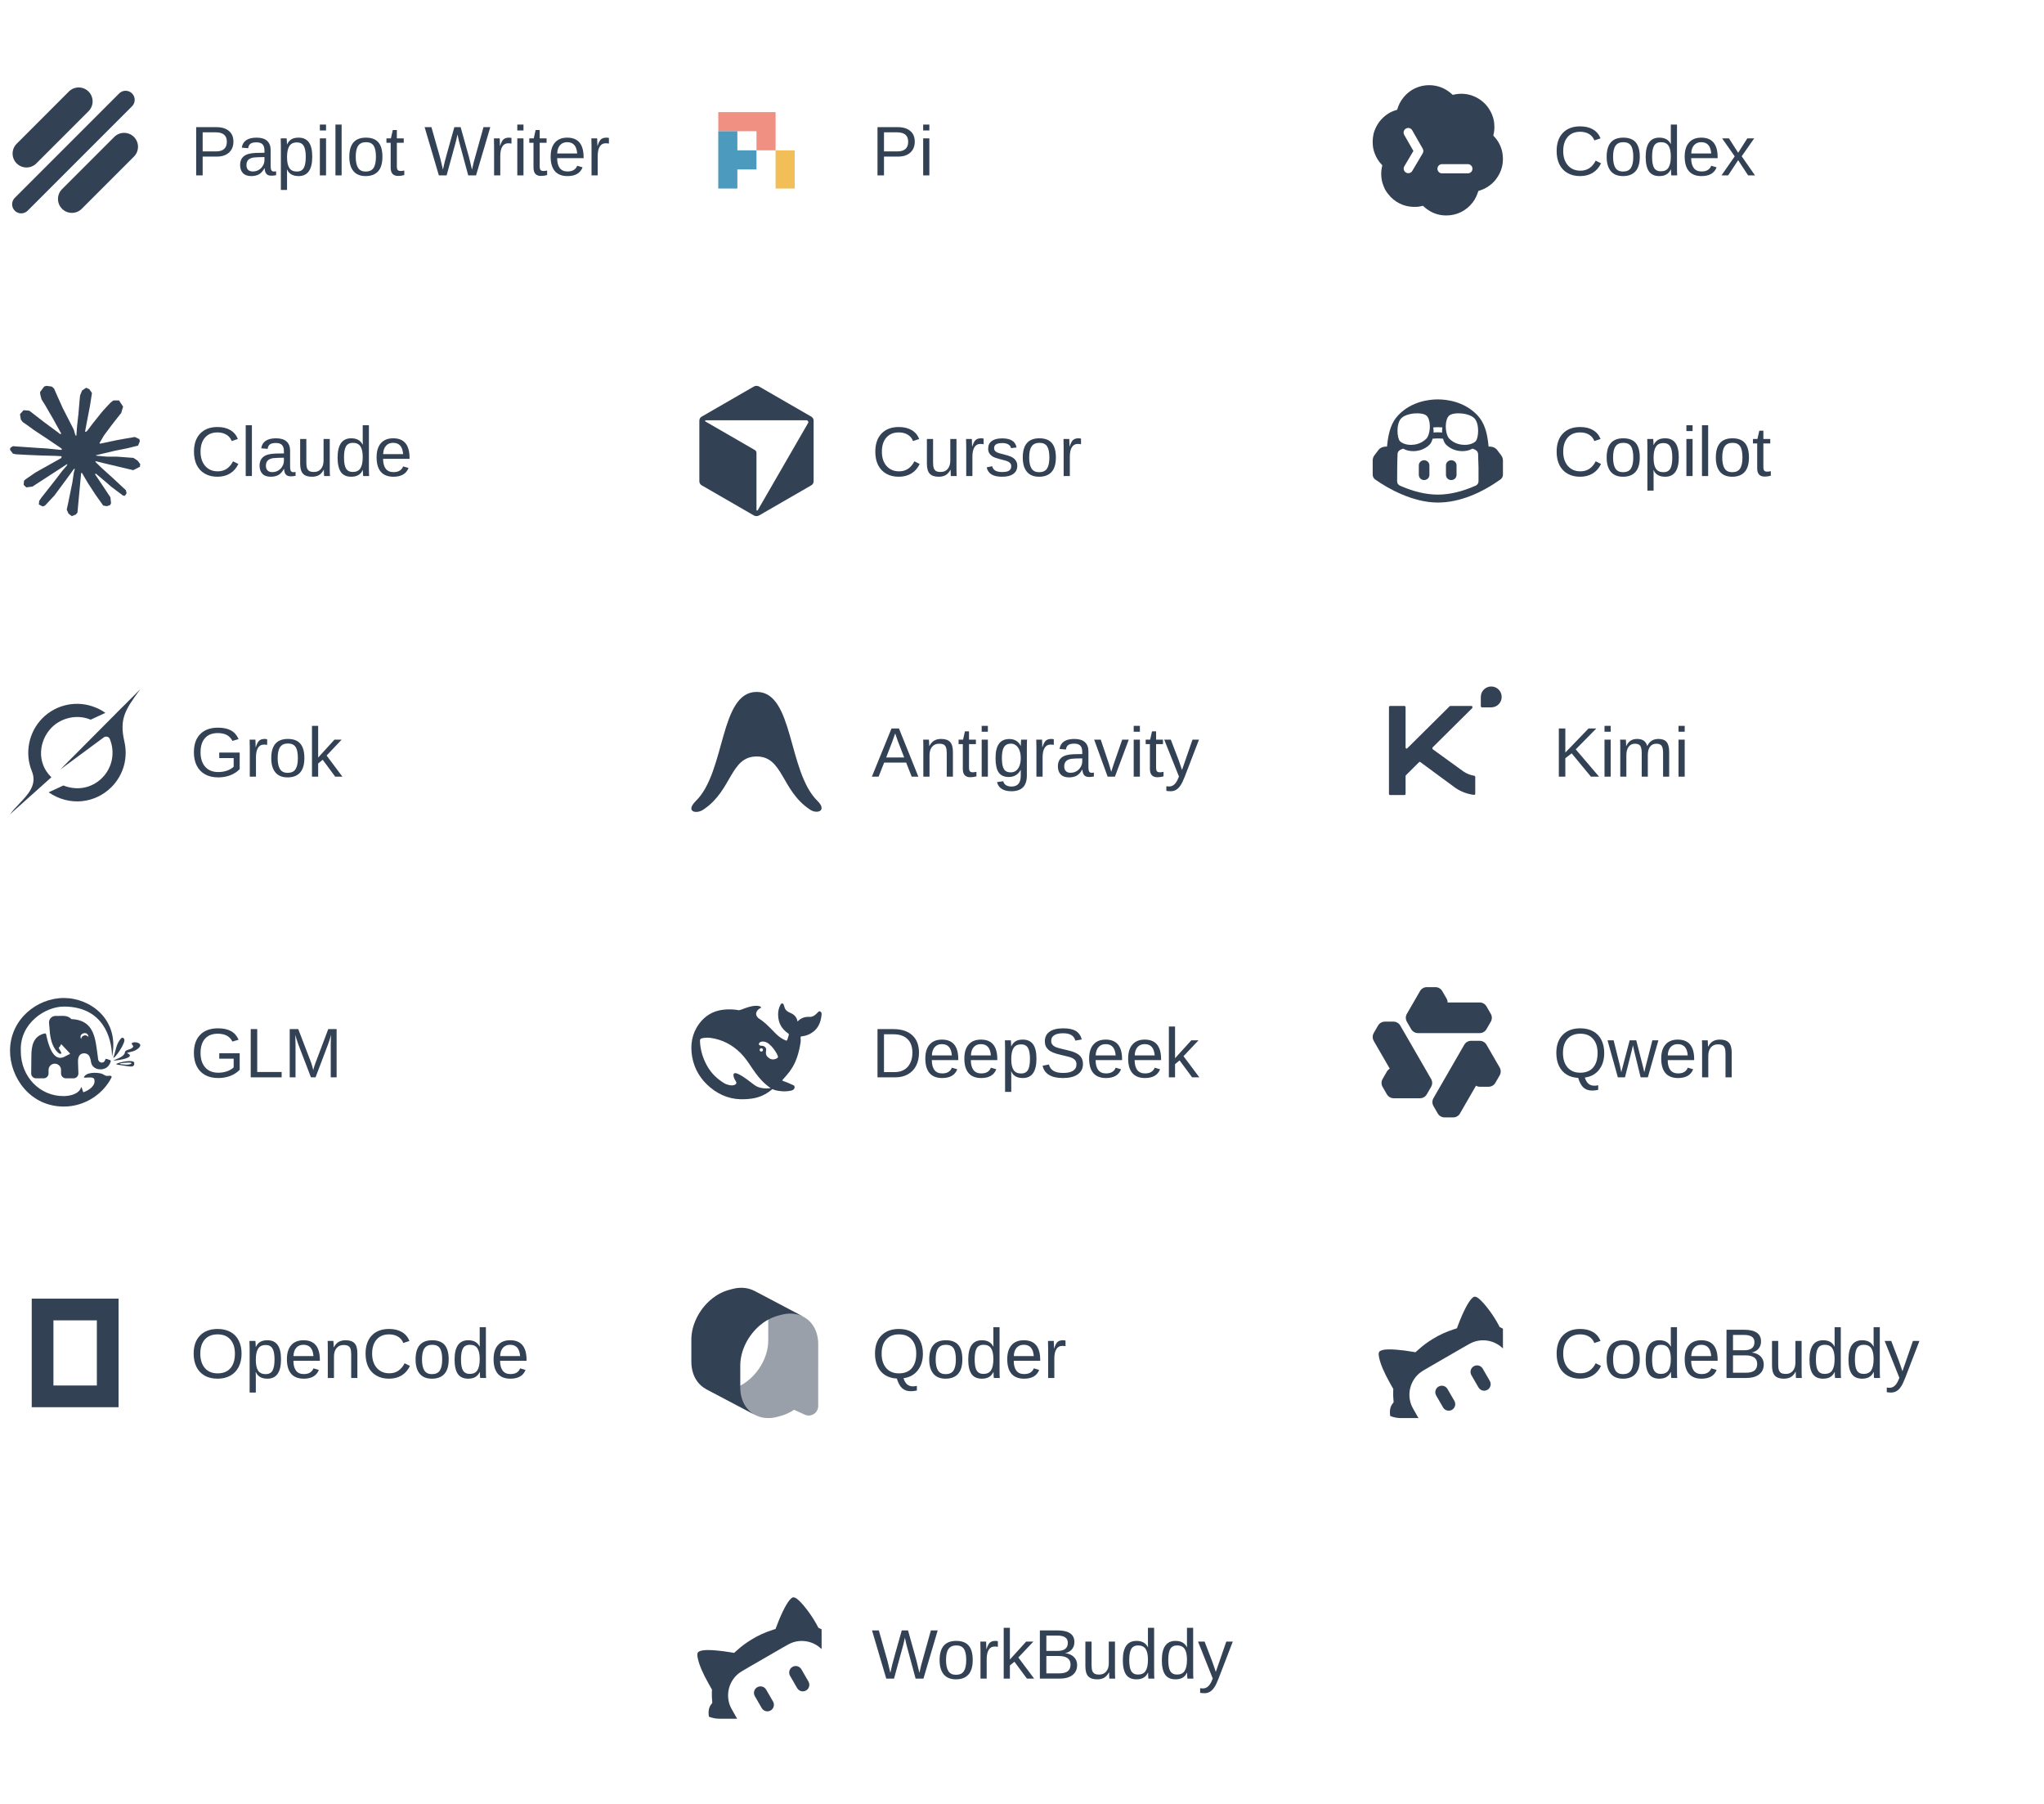
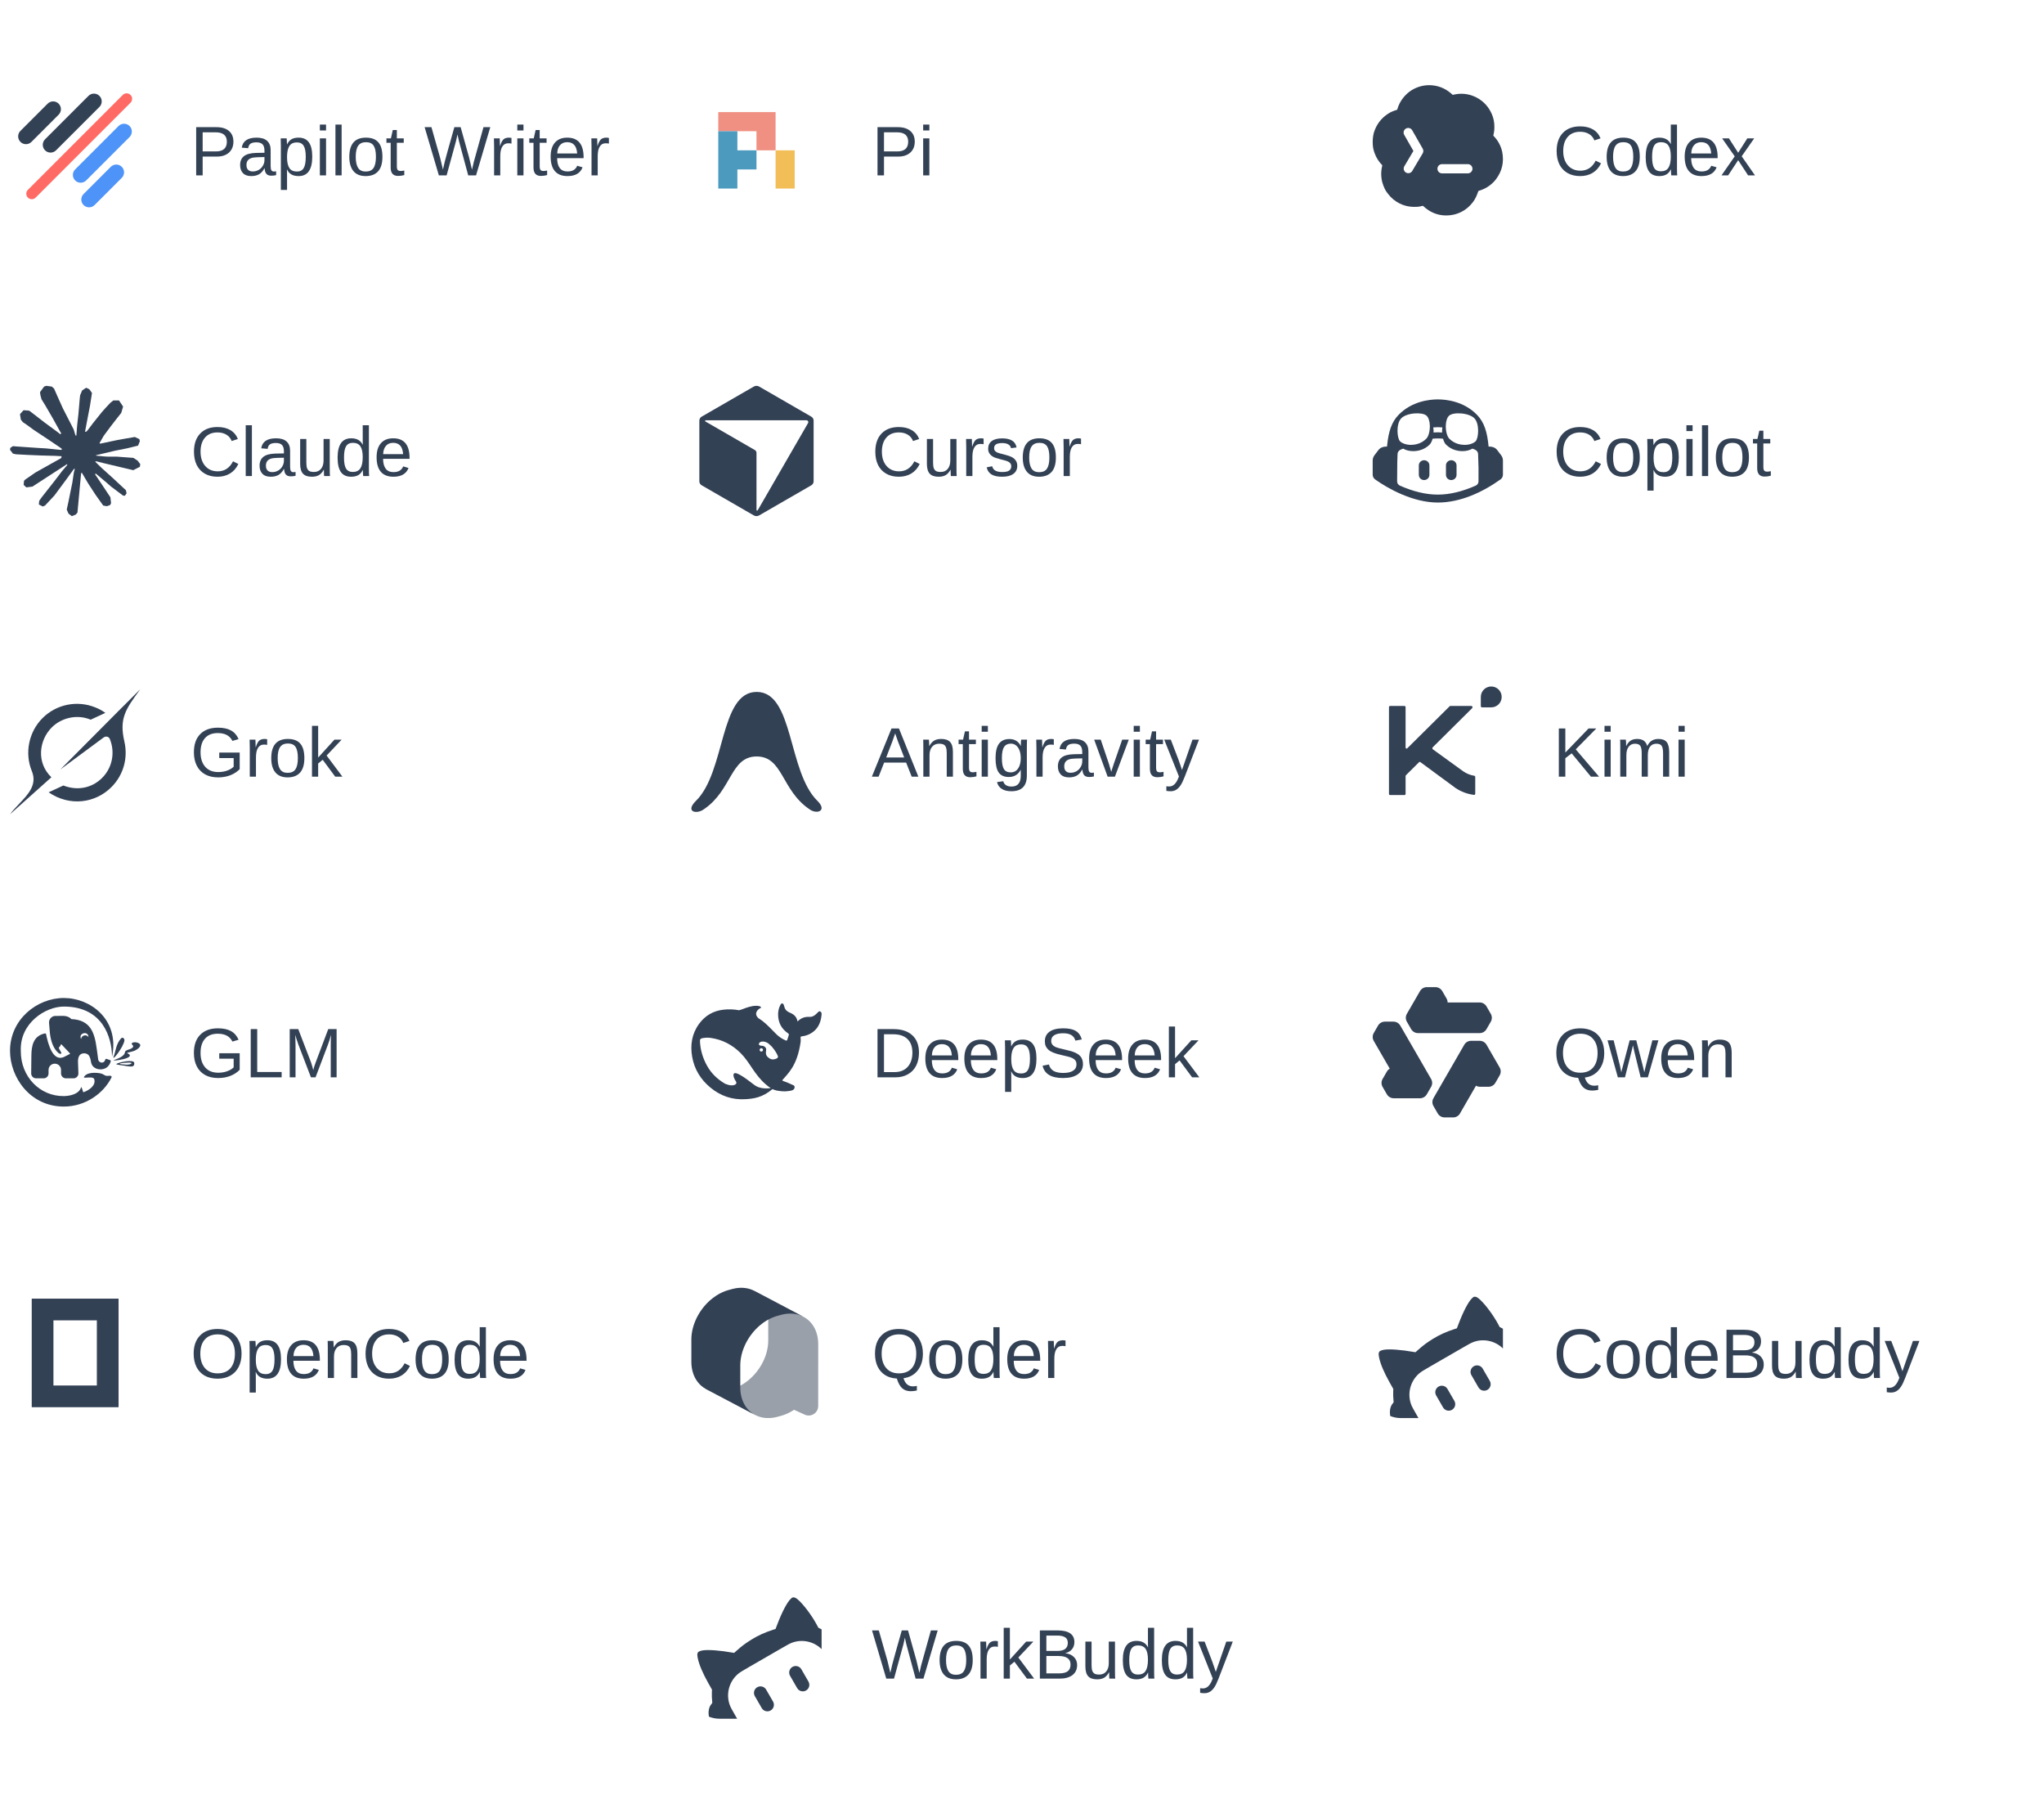
<svg xmlns="http://www.w3.org/2000/svg" width="408" height="360" viewBox="0 0 408 360" role="img" aria-labelledby="title">
  <g transform="translate(2 0)">
-     <svg x="0" y="17" width="26" height="26" viewBox="-237 -250 487 487" fill="#334155" color="#334155" fill-rule="evenodd">
-       <g transform="rotate(-45)">
-         <rect x="-180" y="-172" width="380" height="104" rx="52" />
-         <rect x="-310" y="-34" width="620" height="68" rx="34" />
-         <rect x="-180" y="68" width="380" height="104" rx="52" />
+     <svg x="0" y="17" width="26" height="26" viewBox="0 0 64 64" fill="#334155" color="#334155" fill-rule="evenodd">
+       <g transform="translate(34.4715 29.5285) scale(0.1125) rotate(-45)">
+         <rect x="-174" y="-229" width="236" height="68" rx="34" fill="currentColor" />
+         <rect x="-124" y="-127" width="336" height="68" rx="34" fill="currentColor" />
+         <rect x="-323" y="-24" width="634" height="48" rx="24" fill="#FF6A64" />
+         <rect x="-124" y="59" width="336" height="68" rx="34" fill="#4D93F8" />
+         <rect x="-174" y="161" width="236" height="68" rx="34" fill="#4D93F8" />
      </g>
    </svg>
    <text x="36" y="35" fill="#334155" font-family="-apple-system,BlinkMacSystemFont,Segoe UI,Arial,sans-serif" font-size="14" font-weight="500">Papilot Writer</text>
  </g>
  <g transform="translate(138 0)">
    <svg x="0" y="17" width="26" height="26" viewBox="0 0 800 800" fill="#334155" color="#334155" fill-rule="evenodd">
      <path fill="#F09082" d="M165.29 165.29H517.36V400H400V282.65H165.29Z" />
      <path fill="#4D9ABF" d="M165.29 282.65H282.65V400H400V517.36H282.65V634.72H165.29Z" />
      <path fill="#F1BE58" d="M517.36 400H634.72V634.72H517.36Z" />
    </svg>
    <text x="36" y="35" fill="#334155" font-family="-apple-system,BlinkMacSystemFont,Segoe UI,Arial,sans-serif" font-size="14" font-weight="500">Pi</text>
  </g>
  <g transform="translate(274 0)">
    <svg x="0" y="17" width="26" height="26" viewBox="0 0 24 24" fill="#334155" color="#334155" fill-rule="evenodd">
      <path clip-rule="evenodd" d="M8.086.457a6.105 6.105 0 013.046-.415c1.333.153 2.521.72 3.564 1.7a.117.117 0 00.107.029c1.408-.346 2.762-.224 4.061.366l.063.03.154.076c1.357.703 2.33 1.77 2.918 3.198.278.679.418 1.388.421 2.126a5.655 5.655 0 01-.18 1.631.167.167 0 00.04.155 5.982 5.982 0 011.578 2.891c.385 1.901-.01 3.615-1.183 5.14l-.182.22a6.063 6.063 0 01-2.934 1.851.162.162 0 00-.108.102c-.255.736-.511 1.364-.987 1.992-1.199 1.582-2.962 2.462-4.948 2.451-1.583-.008-2.986-.587-4.21-1.736a.145.145 0 00-.14-.032c-.518.167-1.04.191-1.604.185a5.924 5.924 0 01-2.595-.622 6.058 6.058 0 01-2.146-1.781c-.203-.269-.404-.522-.551-.821a7.74 7.74 0 01-.495-1.283 6.11 6.11 0 01-.017-3.064.166.166 0 00.008-.074.115.115 0 00-.037-.064 5.958 5.958 0 01-1.38-2.202 5.196 5.196 0 01-.333-1.589 6.915 6.915 0 01.188-2.132c.45-1.484 1.309-2.648 2.577-3.493.282-.188.55-.334.802-.438.286-.12.573-.22.861-.304a.129.129 0 00.087-.087A6.016 6.016 0 015.635 2.31C6.315 1.464 7.132.846 8.086.457zm-.804 7.85a.848.848 0 00-1.473.842l1.694 2.965-1.688 2.848a.849.849 0 001.46.864l1.94-3.272a.849.849 0 00.007-.854l-1.94-3.393zm5.446 6.24a.849.849 0 000 1.695h4.848a.849.849 0 000-1.696h-4.848z" />
    </svg>
    <text x="36" y="35" fill="#334155" font-family="-apple-system,BlinkMacSystemFont,Segoe UI,Arial,sans-serif" font-size="14" font-weight="500">Codex</text>
  </g>
  <g transform="translate(2 60)">
    <svg x="0" y="17" width="26" height="26" viewBox="0 0 24 24" fill="#334155" color="#334155" fill-rule="evenodd">
      <path d="M4.709 15.955l4.72-2.647.08-.23-.08-.128H9.2l-.79-.048-2.698-.073-2.339-.097-2.266-.122-.571-.121L0 11.784l.055-.352.48-.321.686.06 1.52.103 2.278.158 1.652.097 2.449.255h.389l.055-.157-.134-.098-.103-.097-2.358-1.596-2.552-1.688-1.336-.972-.724-.491-.364-.462-.158-1.008.656-.722.881.06.225.061.893.686 1.908 1.476 2.491 1.833.365.304.145-.103.019-.073-.164-.274-1.355-2.446-1.446-2.49-.644-1.032-.17-.619a2.97 2.97 0 01-.104-.729L6.283.134 6.696 0l.996.134.42.364.62 1.414 1.002 2.229 1.555 3.03.456.898.243.832.091.255h.158V9.01l.128-1.706.237-2.095.23-2.695.08-.76.376-.91.747-.492.584.28.48.685-.067.444-.286 1.851-.559 2.903-.364 1.942h.212l.243-.242.985-1.306 1.652-2.064.73-.82.85-.904.547-.431h1.033l.76 1.129-.34 1.166-1.064 1.347-.881 1.142-1.264 1.7-.79 1.36.073.11.188-.02 2.856-.606 1.543-.28 1.841-.315.833.388.091.395-.328.807-1.969.486-2.309.462-3.439.813-.042.03.049.061 1.549.146.662.036h1.622l3.02.225.79.522.474.638-.079.485-1.215.62-1.64-.389-3.829-.91-1.312-.329h-.182v.11l1.093 1.068 2.006 1.81 2.509 2.33.127.578-.322.455-.34-.049-2.205-1.657-.851-.747-1.926-1.62h-.128v.17l.444.649 2.345 3.521.122 1.08-.17.353-.608.213-.668-.122-1.374-1.925-1.415-2.167-1.143-1.943-.14.08-.674 7.254-.316.37-.729.28-.607-.461-.322-.747.322-1.476.389-1.924.315-1.53.286-1.9.17-.632-.012-.042-.14.018-1.434 1.967-2.18 2.945-1.726 1.845-.414.164-.717-.37.067-.662.401-.589 2.388-3.036 1.44-1.882.93-1.086-.006-.158h-.055L4.132 18.56l-1.13.146-.487-.456.061-.746.231-.243 1.908-1.312-.006.006z" />
    </svg>
    <text x="36" y="35" fill="#334155" font-family="-apple-system,BlinkMacSystemFont,Segoe UI,Arial,sans-serif" font-size="14" font-weight="500">Claude</text>
  </g>
  <g transform="translate(138 60)">
    <svg x="0" y="17" width="26" height="26" viewBox="0 0 24 24" fill="#334155" color="#334155" fill-rule="evenodd">
      <path d="M22.106 5.68L12.5.135a.998.998 0 00-.998 0L1.893 5.68a.84.84 0 00-.419.726v11.186c0 .3.16.577.42.727l9.607 5.547a.999.999 0 00.998 0l9.608-5.547a.84.84 0 00.42-.727V6.407a.84.84 0 00-.42-.726zm-.603 1.176L12.228 22.92c-.063.108-.228.064-.228-.061V12.34a.59.59 0 00-.295-.51l-9.11-5.26c-.107-.062-.063-.228.062-.228h18.55c.264 0 .428.286.296.514z" />
    </svg>
    <text x="36" y="35" fill="#334155" font-family="-apple-system,BlinkMacSystemFont,Segoe UI,Arial,sans-serif" font-size="14" font-weight="500">Cursor</text>
  </g>
  <g transform="translate(274 60)">
    <svg x="0" y="17" width="26" height="26" viewBox="0 0 24 24" fill="#334155" color="#334155" fill-rule="evenodd">
      <path d="M19.245 5.364c1.322 1.36 1.877 3.216 2.11 5.817.622 0 1.2.135 1.592.654l.73.964c.21.278.323.61.323.955v2.62c0 .339-.173.669-.453.868C20.239 19.602 16.157 21.5 12 21.5c-4.6 0-9.205-2.583-11.547-4.258-.28-.2-.452-.53-.453-.868v-2.62c0-.345.113-.679.321-.956l.73-.963c.392-.517.974-.654 1.593-.654l.029-.297c.25-2.446.81-4.213 2.082-5.52 2.461-2.54 5.71-2.851 7.146-2.864h.198c1.436.013 4.685.323 7.146 2.864zm-7.244 4.328c-.284 0-.613.016-.962.05-.123.447-.305.85-.57 1.108-1.05 1.023-2.316 1.18-2.994 1.18-.638 0-1.306-.13-1.851-.464-.516.165-1.012.403-1.044.996a65.882 65.882 0 00-.063 2.884l-.002.48c-.002.563-.005 1.126-.013 1.69.002.326.204.63.51.765 2.482 1.102 4.83 1.657 6.99 1.657 2.156 0 4.504-.555 6.985-1.657a.854.854 0 00.51-.766c.03-1.682.006-3.372-.076-5.053-.031-.596-.528-.83-1.046-.996-.546.333-1.212.464-1.85.464-.677 0-1.942-.157-2.993-1.18-.266-.258-.447-.661-.57-1.108-.32-.032-.64-.049-.96-.05zm-2.525 4.013c.539 0 .976.426.976.95v1.753c0 .525-.437.95-.976.95a.964.964 0 01-.976-.95v-1.752c0-.525.437-.951.976-.951zm5 0c.539 0 .976.426.976.95v1.753c0 .525-.437.95-.976.95a.964.964 0 01-.976-.95v-1.752c0-.525.437-.951.976-.951zM7.635 5.087c-1.05.102-1.935.438-2.385.906-.975 1.037-.765 3.668-.21 4.224.405.394 1.17.657 1.995.657h.09c.649-.013 1.785-.176 2.73-1.11.435-.41.705-1.433.675-2.47-.03-.834-.27-1.52-.63-1.813-.39-.336-1.275-.482-2.265-.394zm6.465.394c-.36.292-.6.98-.63 1.813-.03 1.037.24 2.06.675 2.47.968.957 2.136 1.104 2.776 1.11h.044c.825 0 1.59-.263 1.995-.657.555-.556.765-3.187-.21-4.224-.45-.468-1.335-.804-2.385-.906-.99-.088-1.875.058-2.265.394zM12 7.615c-.24 0-.525.015-.84.044.03.16.045.336.06.526l-.001.159a2.94 2.94 0 01-.014.25c.225-.022.425-.027.612-.028h.366c.187 0 .387.006.612.028-.015-.146-.015-.277-.015-.409.015-.19.03-.365.06-.526a9.29 9.29 0 00-.84-.044z" />
    </svg>
    <text x="36" y="35" fill="#334155" font-family="-apple-system,BlinkMacSystemFont,Segoe UI,Arial,sans-serif" font-size="14" font-weight="500">Copilot</text>
  </g>
  <g transform="translate(2 120)">
    <svg x="0" y="17" width="26" height="26" viewBox="0 0 24 24" fill="#334155" color="#334155" fill-rule="evenodd">
      <path d="M9.27 15.29l7.978-5.897c.391-.29.95-.177 1.137.272.98 2.369.542 5.215-1.41 7.169-1.951 1.954-4.667 2.382-7.149 1.406l-2.711 1.257c3.889 2.661 8.611 2.003 11.562-.953 2.341-2.344 3.066-5.539 2.388-8.42l.006.007c-.983-4.232.242-5.924 2.75-9.383.06-.082.12-.164.179-.248l-3.301 3.305v-.01L9.267 15.292M7.623 16.723c-2.792-2.67-2.31-6.801.071-9.184 1.761-1.763 4.647-2.483 7.166-1.425l2.705-1.25a7.808 7.808 0 00-1.829-1A8.975 8.975 0 005.984 5.83c-2.533 2.536-3.33 6.436-1.962 9.764 1.022 2.487-.653 4.246-2.34 6.022-.599.63-1.199 1.259-1.682 1.925l7.62-6.815" />
    </svg>
    <text x="36" y="35" fill="#334155" font-family="-apple-system,BlinkMacSystemFont,Segoe UI,Arial,sans-serif" font-size="14" font-weight="500">Grok</text>
  </g>
  <g transform="translate(138 120)">
    <svg x="0" y="17" width="26" height="26" viewBox="0 0 24 24" fill="#334155" color="#334155" fill-rule="evenodd">
      <path d="M21.751 22.607c1.34 1.005 3.35.335 1.508-1.508C17.73 15.74 18.904 1 12.037 1 5.17 1 6.342 15.74.815 21.1c-2.01 2.009.167 2.511 1.507 1.506 5.192-3.517 4.857-9.714 9.715-9.714 4.857 0 4.522 6.197 9.714 9.715z" />
    </svg>
    <text x="36" y="35" fill="#334155" font-family="-apple-system,BlinkMacSystemFont,Segoe UI,Arial,sans-serif" font-size="14" font-weight="500">Antigravity</text>
  </g>
  <g transform="translate(274 120)">
    <svg x="0" y="17" width="26" height="26" viewBox="0 0 24 24" fill="#334155" color="#334155" fill-rule="evenodd">
      <path d="M21.846 0a1.923 1.923 0 110 3.846H20.15a.226.226 0 01-.227-.226V1.923C19.923.861 20.784 0 21.846 0z" />
      <path d="M11.065 11.199l7.257-7.2c.137-.136.06-.41-.116-.41H14.3a.164.164 0 00-.117.051l-7.82 7.756c-.122.12-.302.013-.302-.179V3.82c0-.127-.083-.23-.185-.23H3.186c-.103 0-.186.103-.186.23V19.77c0 .128.083.23.186.23h2.69c.103 0 .186-.102.186-.23v-3.25c0-.069.025-.135.069-.178l2.424-2.406a.158.158 0 01.205-.023l6.484 4.772a7.677 7.677 0 003.453 1.283c.108.012.2-.095.2-.23v-3.06c0-.117-.07-.212-.164-.227a5.028 5.028 0 01-2.027-.807l-5.613-4.064c-.117-.078-.132-.279-.028-.381z" />
    </svg>
    <text x="36" y="35" fill="#334155" font-family="-apple-system,BlinkMacSystemFont,Segoe UI,Arial,sans-serif" font-size="14" font-weight="500">Kimi</text>
  </g>
  <g transform="translate(2 180)">
    <svg x="0" y="17" width="26" height="26" viewBox="0 0 24 24" fill="#334155" color="#334155" fill-rule="evenodd">
      <path d="M9.917 2c4.906 0 10.178 3.947 8.93 10.58-.014.07-.037.14-.057.21l-.003-.277c-.083-3-1.534-8.934-8.87-8.934-3.393 0-8.137 3.054-7.93 8.158-.04 4.778 3.555 8.4 7.95 8.332l.073-.001c1.2-.033 2.763-.429 3.1-1.657.063-.031.26.534.268.598.048.256.112.369.192.34.981-.348 2.286-1.222 1.952-2.38-.176-.61-1.775-.147-1.921-.347.418-.979 2.234-.926 3.153-.716.443.102.657.38 1.012.442.29.052.981-.2.96.242C17.226 19.632 13.833 22 9.918 22 3.654 22 0 16.574 0 11.737 0 5.947 4.959 2 9.917 2zM9.9 5.3c.484 0 1.125.225 1.38.585 3.669.145 4.313 2.686 4.694 5.444.255 1.838.315 2.3.182 1.387l.083.59c.068.448.554.737.982.516.144-.075.254-.231.328-.47a.2.2 0 01.258-.13l.625.22a.2.2 0 01.124.238 2.172 2.172 0 01-.51.92c-.878.917-2.757.664-3.08-.62-.14-.554-.055-.626-.345-1.242-.292-.621-1.238-.709-1.69-.295-.345.315-.407.805-.406 1.282L12.6 15.9a.9.9 0 01-.9.9h-1.4a.9.9 0 01-.9-.9v-.65a1.15 1.15 0 10-2.3 0v.65a.9.9 0 01-.9.9H4.8a.9.9 0 01-.9-.9l.035-3.239c.012-1.884.356-3.658 2.47-4.134.2-.045.252.13.29.342.025.154.043.252.053.294.701 3.058 1.75 4.299 3.144 3.722l.66-.331.254-.13c.158-.082.25-.131.276-.15.012-.01-.165-.206-.407-.464l-1.012-1.067a8.925 8.925 0 01-.199-.216c-.047-.034-.116.068-.208.306-.074.157-.251.252-.272.326-.013.058.108.298.362.72.164.288.22.508-.31.343-1.04-.8-1.518-2.273-1.684-3.725-.004-.035-.162-1.913-.162-1.913a1.2 1.2 0 011.113-1.281L9.9 5.3zm12.994 8.68c.037.697-.403.704-1.213.591l-1.783-.276c-.265-.053-.385-.099-.313-.147.47-.315 3.268-.93 3.31-.168zm-.915-.083l-.926.042c-.85.077-1.452.24.338.336l.103.003c.815.012 1.264-.359.485-.381zm1.667-3.601h.01c.79.398.067 1.03-.65 1.393-.14.07-.491.176-1.052.315-.241.04-.457.092-.333.16l.01.005c1.952.958-3.123 1.534-2.495 1.285l.38-.148c.68-.266 1.614-.682 1.666-1.337.038-.48 1.253-.442 1.493-.968.048-.106 0-.236-.144-.389-.05-.047-.094-.094-.107-.148-.073-.305.7-.431 1.222-.168zm-2.568-.474c-.135 1.198-2.479 4.192-1.949 2.863l.017-.042c.298-.717.376-2.221 1.337-3.221.25-.26.636.035.595.4zm-7.976-.253c.02-.694 1.002-.968 1.346-.347.01-1.274-1.941-.768-1.346.347z" />
    </svg>
    <text x="36" y="35" fill="#334155" font-family="-apple-system,BlinkMacSystemFont,Segoe UI,Arial,sans-serif" font-size="14" font-weight="500">GLM</text>
  </g>
  <g transform="translate(138 180)">
    <svg x="0" y="17" width="26" height="26" viewBox="0 0 24 24" fill="#334155" color="#334155" fill-rule="evenodd">
      <path d="M23.748 4.482c-.254-.124-.364.113-.512.234-.051.039-.094.09-.137.136-.372.397-.806.657-1.373.626-.829-.046-1.537.214-2.163.848-.133-.782-.575-1.248-1.247-1.548-.352-.156-.708-.311-.955-.65-.172-.241-.219-.51-.305-.774-.055-.16-.11-.323-.293-.35-.2-.031-.278.136-.356.276-.313.572-.434 1.202-.422 1.84.027 1.436.633 2.58 1.838 3.393.137.093.172.187.129.323-.082.28-.18.552-.266.833-.055.179-.137.217-.329.14a5.526 5.526 0 01-1.736-1.18c-.857-.828-1.631-1.742-2.597-2.458a11.365 11.365 0 00-.689-.471c-.985-.957.13-1.743.388-1.836.27-.098.093-.432-.779-.428-.872.004-1.67.295-2.687.684a3.055 3.055 0 01-.465.137 9.597 9.597 0 00-2.883-.102c-1.885.21-3.39 1.102-4.497 2.623C.082 8.606-.231 10.684.152 12.85c.403 2.284 1.569 4.175 3.36 5.653 1.858 1.533 3.997 2.284 6.438 2.14 1.482-.085 3.133-.284 4.994-1.86.47.234.962.327 1.78.397.63.059 1.236-.03 1.705-.128.735-.156.684-.837.419-.961-2.155-1.004-1.682-.595-2.113-.926 1.096-1.296 2.746-2.642 3.392-7.003.05-.347.007-.565 0-.845-.004-.17.035-.237.23-.256a4.173 4.173 0 001.545-.475c1.396-.763 1.96-2.015 2.093-3.517.02-.23-.004-.467-.247-.588zM11.581 18c-2.089-1.642-3.102-2.183-3.52-2.16-.392.024-.321.471-.235.763.09.288.207.486.371.739.114.167.192.416-.113.603-.673.416-1.842-.14-1.897-.167-1.361-.802-2.5-1.86-3.301-3.307-.774-1.393-1.224-2.887-1.298-4.482-.02-.386.093-.522.477-.592a4.696 4.696 0 011.529-.039c2.132.312 3.946 1.265 5.468 2.774.868.86 1.525 1.887 2.202 2.891.72 1.066 1.494 2.082 2.48 2.914.348.292.625.514.891.677-.802.09-2.14.11-3.054-.614zm1-6.44a.306.306 0 01.415-.287.302.302 0 01.2.288.306.306 0 01-.31.307.303.303 0 01-.304-.308zm3.11 1.596c-.2.081-.399.151-.59.16a1.245 1.245 0 01-.798-.254c-.274-.23-.47-.358-.552-.758a1.73 1.73 0 01.016-.588c.07-.327-.008-.537-.239-.727-.187-.156-.426-.199-.688-.199a.559.559 0 01-.254-.078c-.11-.054-.2-.19-.114-.358.028-.054.16-.186.192-.21.356-.202.767-.136 1.146.016.352.144.618.408 1.001.782.391.451.462.576.685.914.176.265.336.537.445.848.067.195-.019.354-.25.452z" />
    </svg>
    <text x="36" y="35" fill="#334155" font-family="-apple-system,BlinkMacSystemFont,Segoe UI,Arial,sans-serif" font-size="14" font-weight="500">DeepSeek</text>
  </g>
  <g transform="translate(274 180)">
    <svg x="0" y="17" width="26" height="26" viewBox="0 0 24 24" fill="#334155" color="#334155" fill-rule="evenodd">
      <path d="M19.713 2.825h-5.907c0-.251-.066-.503-.196-.728L12.819.728A1.46 1.46 0 0 0 11.559 0h-1.58c-.52 0-1 .275-1.26.728l-2.42 4.19a1.45 1.45 0 0 0 0 1.453l.791 1.37c.26.448.74.727 1.26.727h11.36c.52 0 1-.275 1.26-.728l.79-1.37a1.45 1.45 0 0 0 0-1.451l-.79-1.37a1.46 1.46 0 0 0-1.26-.728zM.195 9.905l2.951 5.115a1.46 1.46 0 0 0-.531.531l-.791 1.37a1.45 1.45 0 0 0 0 1.452l.79 1.37c.26.448.74.727 1.26.727h4.84c.52 0 1-.275 1.26-.728l.79-1.37a1.45 1.45 0 0 0 0-1.451L5.086 7.083a1.46 1.46 0 0 0-1.26-.728h-1.58c-.52 0-1 .276-1.26.728l-.79 1.37a1.45 1.45 0 0 0 0 1.452m15.888 13.367 2.951-5.115c.217.125.469.196.728.196h1.582c.52 0 1-.275 1.26-.728l.79-1.37a1.45 1.45 0 0 0 0-1.451l-2.42-4.191a1.46 1.46 0 0 0-1.259-.728h-1.582c-.52 0-1 .276-1.259.728l-5.678 9.838a1.45 1.45 0 0 0 0 1.452l.79 1.37c.26.448.74.727 1.26.727h1.582c.52 0 1-.275 1.26-.728z" />
    </svg>
    <text x="36" y="35" fill="#334155" font-family="-apple-system,BlinkMacSystemFont,Segoe UI,Arial,sans-serif" font-size="14" font-weight="500">Qwen</text>
  </g>
  <g transform="translate(2 240)">
    <svg x="0" y="17" width="26" height="26" viewBox="0 0 24 24" fill="#334155" color="#334155" fill-rule="evenodd">
      <path d="M16 6H8v12h8V6zm4 16H4V2h16v20z" />
    </svg>
    <text x="36" y="35" fill="#334155" font-family="-apple-system,BlinkMacSystemFont,Segoe UI,Arial,sans-serif" font-size="14" font-weight="500">OpenCode</text>
  </g>
  <g transform="translate(138 240)">
    <svg x="0" y="17" width="26" height="26" viewBox="0 0 24 24" fill="#334155" color="#334155" fill-rule="evenodd">
      <path d="M23.376 14.458v-4.056c0-2.304-1.003-4.154-2.748-5.075L11.612.574l-.046.086-.045.086c1.68.886 2.644 2.673 2.644 4.902v4.056a7.928 7.928 0 01-.014.454l-.005.061c-.005.081-.01.164-.018.245a4.897 4.897 0 01-.011.1l-.01.076c-.008.068-.015.135-.025.203l-.018.113-.01.058a9.99 9.99 0 01-.098.513l-.007.03a7.209 7.209 0 01-.074.294l-.024.086c-.027.099-.056.197-.087.296l-.027.085a9.592 9.592 0 01-.111.323l-.033.085-.018.046c-.032.082-.064.166-.098.248-.019.048-.04.096-.061.145l-.007.017a6 6 0 01-.084.187c-.024.056-.05.11-.077.165-.03.061-.058.122-.089.182a9.423 9.423 0 01-.176.332c-.03.056-.062.111-.094.167-.031.053-.062.108-.095.16-.033.055-.066.11-.101.164-.033.053-.065.104-.1.155-.034.055-.07.107-.111.169l-.099.144a15.193 15.193 0 01-.34.457c-.04.05-.08.102-.121.151l-.107.128-.007.008a6.987 6.987 0 01-.262.298l-.149.16-.116.12a9.562 9.562 0 01-.204.198l-.03.03-.072.069a9.05 9.05 0 01-.263.235l-.025.022-.029.026-.042.035a11.7 11.7 0 01-.22.18l-.07.055-.018.013a8.904 8.904 0 01-.194.146c-.029.02-.057.042-.086.063a7.7 7.7 0 01-.22.152l-.057.04a8.865 8.865 0 01-.293.185l-.062.037a10.424 10.424 0 01-.307.173l-.037.02-.196.103-.108.052-.012.006a6.196 6.196 0 01-.315.143c-.065.028-.13.054-.196.08l-.035.014-.086.034c-.07.026-.143.05-.215.075l-.039.014-.064.023a8.056 8.056 0 01-.323.097l-.63.173a7.285 7.285 0 01-.33.08l-.07.015c-.053.012-.104.023-.157.032l-.065.011-.085.015a2.332 2.332 0 01-.194.027l-.085.01a4.715 4.715 0 01-.16.018l-.034.003a4.861 4.861 0 01-.246.016h-.033a2.714 2.714 0 01-.155.005h-.106a3.384 3.384 0 01-.225-.007H4.86l-.15-.012-.066-.006a5.586 5.586 0 01-.187-.02l-.04-.005a5.14 5.14 0 01-.219-.035l-.054-.01a6.943 6.943 0 01-.347-.082l-.03-.008-.038-.01a5.034 5.034 0 01-.269-.086l-.063-.023a4.216 4.216 0 01-.188-.073l-.071-.031-.016-.007a4.959 4.959 0 01-.16-.074l-.026-.013a.164.164 0 00-.014-.007l-.671-.351.486.486h.016l8.995 4.742.093.048.03.014.02.01c.056.026.111.052.169.076l.016.008.073.032.195.076.022.008a.718.718 0 01.03.012l.014.004a4.693 4.693 0 00.323.1l.027.007c.073.02.147.038.22.055l.018.004.027.006.066.013.088.016c.075.014.15.026.226.038l.042.004c.064.009.128.016.193.022l.126.012.06.003.05.002.098.005c.046.002.094.002.14.003h.12c.05 0 .1-.002.161-.005h.033l.07-.004a6.17 6.17 0 00.184-.014l.033-.003a.753.753 0 00.058-.005l.108-.012.081-.01.08-.01.129-.021.082-.014.071-.012c.054-.01.107-.021.16-.033l.066-.013.059-.013c.096-.022.192-.046.287-.073l.63-.172a7.354 7.354 0 00.397-.122l.04-.015c.075-.025.149-.051.222-.078.032-.011.062-.024.093-.037l.03-.012c.067-.027.135-.054.2-.082l.128-.056.195-.09.021-.01.102-.05c.068-.034.135-.069.202-.105l.037-.02.073-.038c.08-.044.16-.092.24-.139l.026-.015a8.086 8.086 0 00.322-.2l.065-.045 1.98.902a1.748 1.748 0 002.472-1.59v-7.33l.004.004z" opacity=".5" />
      <path d="M11.617.576a3.904 3.904 0 00-.093-.047c-.016-.009-.033-.016-.05-.024a5.854 5.854 0 00-.166-.077l-.09-.04a4.094 4.094 0 00-.194-.074c-.017-.006-.035-.015-.053-.02l-.013-.005a5.18 5.18 0 00-.277-.088l-.07-.019a4.034 4.034 0 00-.219-.053c-.015-.003-.03-.008-.044-.012L10.253.1l-.057-.011a5.177 5.177 0 00-.225-.036L9.928.047a5.972 5.972 0 00-.191-.022L9.669.02a1.33 1.33 0 00-.058-.005L9.515.009a4.058 4.058 0 00-.111-.005C9.354 0 9.304 0 9.254 0h-.109c-.052 0-.106.004-.16.004L8.884.01A5.32 5.32 0 008.7.022l-.083.006h-.008c-.05.005-.1.013-.15.019l-.12.014c-.056.008-.112.018-.169.028-.037.006-.074.011-.11.018a7.054 7.054 0 00-.572.133l-.63.172c-.111.031-.22.064-.33.1-.037.011-.072.025-.108.037a12.91 12.91 0 00-.345.126c-.067.027-.133.054-.2.083l-.128.055a11.916 11.916 0 00-.318.15 7.376 7.376 0 00-.311.163c-.082.045-.16.092-.24.14a9.424 9.424 0 00-.35.218l-.016.01-.06.04a9.242 9.242 0 00-.51.37 12.54 12.54 0 00-.315.254l-.043.034-.01.007-.045.041c-.09.078-.18.158-.268.24l-.106.101c-.07.067-.139.135-.207.204l-.056.054-.063.067-.153.164-.12.133-.148.17c-.024.03-.049.057-.073.086l-.043.053a5.96 5.96 0 00-.123.155l-.118.151c-.04.053-.08.106-.118.16l-.075.101-.038.056-.107.155-.11.164a9.91 9.91 0 00-.168.265c-.012.02-.023.043-.037.063a12.43 12.43 0 00-.192.335l-.09.168c-.019.034-.04.07-.057.105-.011.022-.02.043-.032.065l-.092.188-.08.167a19.15 19.15 0 00-.083.192c-.017.038-.035.076-.05.115-.008.016-.014.034-.021.051-.035.083-.067.167-.1.253l-.051.134c-.04.11-.077.22-.113.33l-.02.057c0 .002 0 .005-.002.007l-.008.026c-.032.1-.06.2-.09.301l-.023.089c-.027.1-.052.2-.075.301l-.007.03a7.63 7.63 0 00-.057.267l-.008.048c-.015.074-.026.148-.038.223L.082 8.4c-.011.078-.02.156-.029.234-.006.051-.013.103-.017.154a6.57 6.57 0 00-.02.26c-.003.044-.007.086-.009.13-.004.128-.007.257-.007.386v4.056c0 1.478.42 2.741 1.138 3.692A4.75 4.75 0 002.73 18.67l9.015 4.753c-1.656-.874-2.728-2.685-2.73-5.051v-4.056c0-.13.004-.26.01-.39.002-.043.006-.085.01-.128.005-.088.01-.174.019-.261l.017-.155c.01-.077.018-.155.029-.234l.026-.164c.013-.074.025-.15.039-.223.02-.105.04-.21.064-.313l.008-.031c.023-.1.048-.201.075-.301l.023-.088c.028-.1.058-.202.09-.302l.008-.025.021-.063c.036-.11.073-.22.113-.33l.052-.134c.031-.085.065-.169.1-.253.022-.056.047-.111.07-.166a13.856 13.856 0 01.164-.358c.03-.063.06-.126.092-.188l.088-.172a9.22 9.22 0 01.187-.338l.096-.164c.034-.057.069-.112.104-.168l.1-.159a10.49 10.49 0 01.567-.786l.123-.155.116-.139c.05-.057.098-.115.148-.171a14.092 14.092 0 01.272-.297 9.706 9.706 0 01.432-.425c.088-.083.177-.163.268-.241l.054-.048a10.08 10.08 0 01.553-.435l.092-.068c.075-.053.15-.105.226-.156.019-.013.038-.028.06-.04a9.18 9.18 0 01.362-.227c.08-.047.16-.094.241-.139l.11-.058a7.643 7.643 0 01.521-.256l.126-.056a7.509 7.509 0 01.546-.208l.107-.037c.11-.036.22-.069.33-.1l.63-.172c.095-.026.191-.05.287-.072l.097-.02c.062-.014.125-.029.187-.04l.114-.018c.055-.01.11-.02.166-.028.04-.006.08-.01.12-.014.053-.007.105-.014.157-.019l.083-.006c.061-.005.123-.01.184-.013.034-.003.067-.003.101-.004l.16-.006h.11a3.187 3.187 0 01.261.008l.153.01.067.007c.064.006.128.013.192.022l.043.005a5.232 5.232 0 01.281.047l.141.03c.073.016.146.035.218.053l.07.019c.094.026.187.055.278.087l.067.025a4.326 4.326 0 01.449.19l.143.072L11.617.576z" />
    </svg>
    <text x="36" y="35" fill="#334155" font-family="-apple-system,BlinkMacSystemFont,Segoe UI,Arial,sans-serif" font-size="14" font-weight="500">Qoder</text>
  </g>
  <g transform="translate(274 240)">
    <svg x="0" y="17" width="26" height="26" viewBox="0 0 24 24" fill="#334155" color="#334155" fill-rule="evenodd">
      <path d="M18.777 1.647c.28-.02.536.114.972.51 1.018.926 2.437 2.828 3.318 4.452l.34.631.482.24.11.06v3.638a5.206 5.206 0 00-5.32-1.23c-.491.166-1.021.471-2.08 1.082l-6.09 3.516c-1.057.61-1.586.916-1.975 1.259a5.208 5.208 0 00-1.493 5.572c.165.49.471 1.02 1.082 2.08l.315.543h-3.26c-.685 0-1.34-.135-1.939-.377-.169-.956-.009-1.789.469-2.335.158-.18.164-.189.13-.493a11.846 11.846 0 01-.057-1.711l.02-.444-.667-1.18C2.1 15.622 1.445 14.078 1.192 12.9c-.133-.647-.125-.934.04-1.146.1-.128.427-.261.822-.334.994-.175 3.162-.017 5.575.41l.25.043.551-.487c.915-.81 1.522-1.264 2.641-1.962 1.167-.73 2.484-1.331 3.967-1.807l.476-.152.261-.688c.937-2.471 1.896-4.293 2.58-4.9.235-.21.25-.22.422-.23z" />
      <path d="M12.139 18.2a1.203 1.203 0 011.642.44l1.296 2.243a1.204 1.204 0 01-2.083 1.203l-1.296-2.243a1.203 1.203 0 01.44-1.644zM18.629 14.452a1.203 1.203 0 011.642.44l1.295 2.244a1.203 1.203 0 11-2.083 1.203l-1.295-2.243a1.203 1.203 0 01.44-1.644z" />
    </svg>
    <text x="36" y="35" fill="#334155" font-family="-apple-system,BlinkMacSystemFont,Segoe UI,Arial,sans-serif" font-size="14" font-weight="500">CodeBuddy</text>
  </g>
  <g transform="translate(138 300)">
    <svg x="0" y="17" width="26" height="26" viewBox="0 0 24 24" fill="#334155" color="#334155" fill-rule="evenodd">
      <path d="M18.777 1.647c.28-.02.536.114.972.51 1.018.926 2.437 2.828 3.318 4.452l.34.631.482.24.11.06v3.638a5.206 5.206 0 00-5.32-1.23c-.491.166-1.021.471-2.08 1.082l-6.09 3.516c-1.057.61-1.586.916-1.975 1.259a5.208 5.208 0 00-1.493 5.572c.165.49.471 1.02 1.082 2.08l.315.543h-3.26c-.685 0-1.34-.135-1.939-.377-.169-.956-.009-1.789.469-2.335.158-.18.164-.189.13-.493a11.846 11.846 0 01-.057-1.711l.02-.444-.667-1.18C2.1 15.622 1.445 14.078 1.192 12.9c-.133-.647-.125-.934.04-1.146.1-.128.427-.261.822-.334.994-.175 3.162-.017 5.575.41l.25.043.551-.487c.915-.81 1.522-1.264 2.641-1.962 1.167-.73 2.484-1.331 3.967-1.807l.476-.152.261-.688c.937-2.471 1.896-4.293 2.58-4.9.235-.21.25-.22.422-.23z" />
      <path d="M12.139 18.2a1.203 1.203 0 011.642.44l1.296 2.243a1.204 1.204 0 01-2.083 1.203l-1.296-2.243a1.203 1.203 0 01.44-1.644zM18.629 14.452a1.203 1.203 0 011.642.44l1.295 2.244a1.203 1.203 0 11-2.083 1.203l-1.295-2.243a1.203 1.203 0 01.44-1.644z" />
    </svg>
    <text x="36" y="35" fill="#334155" font-family="-apple-system,BlinkMacSystemFont,Segoe UI,Arial,sans-serif" font-size="14" font-weight="500">WorkBuddy</text>
  </g>
</svg>
